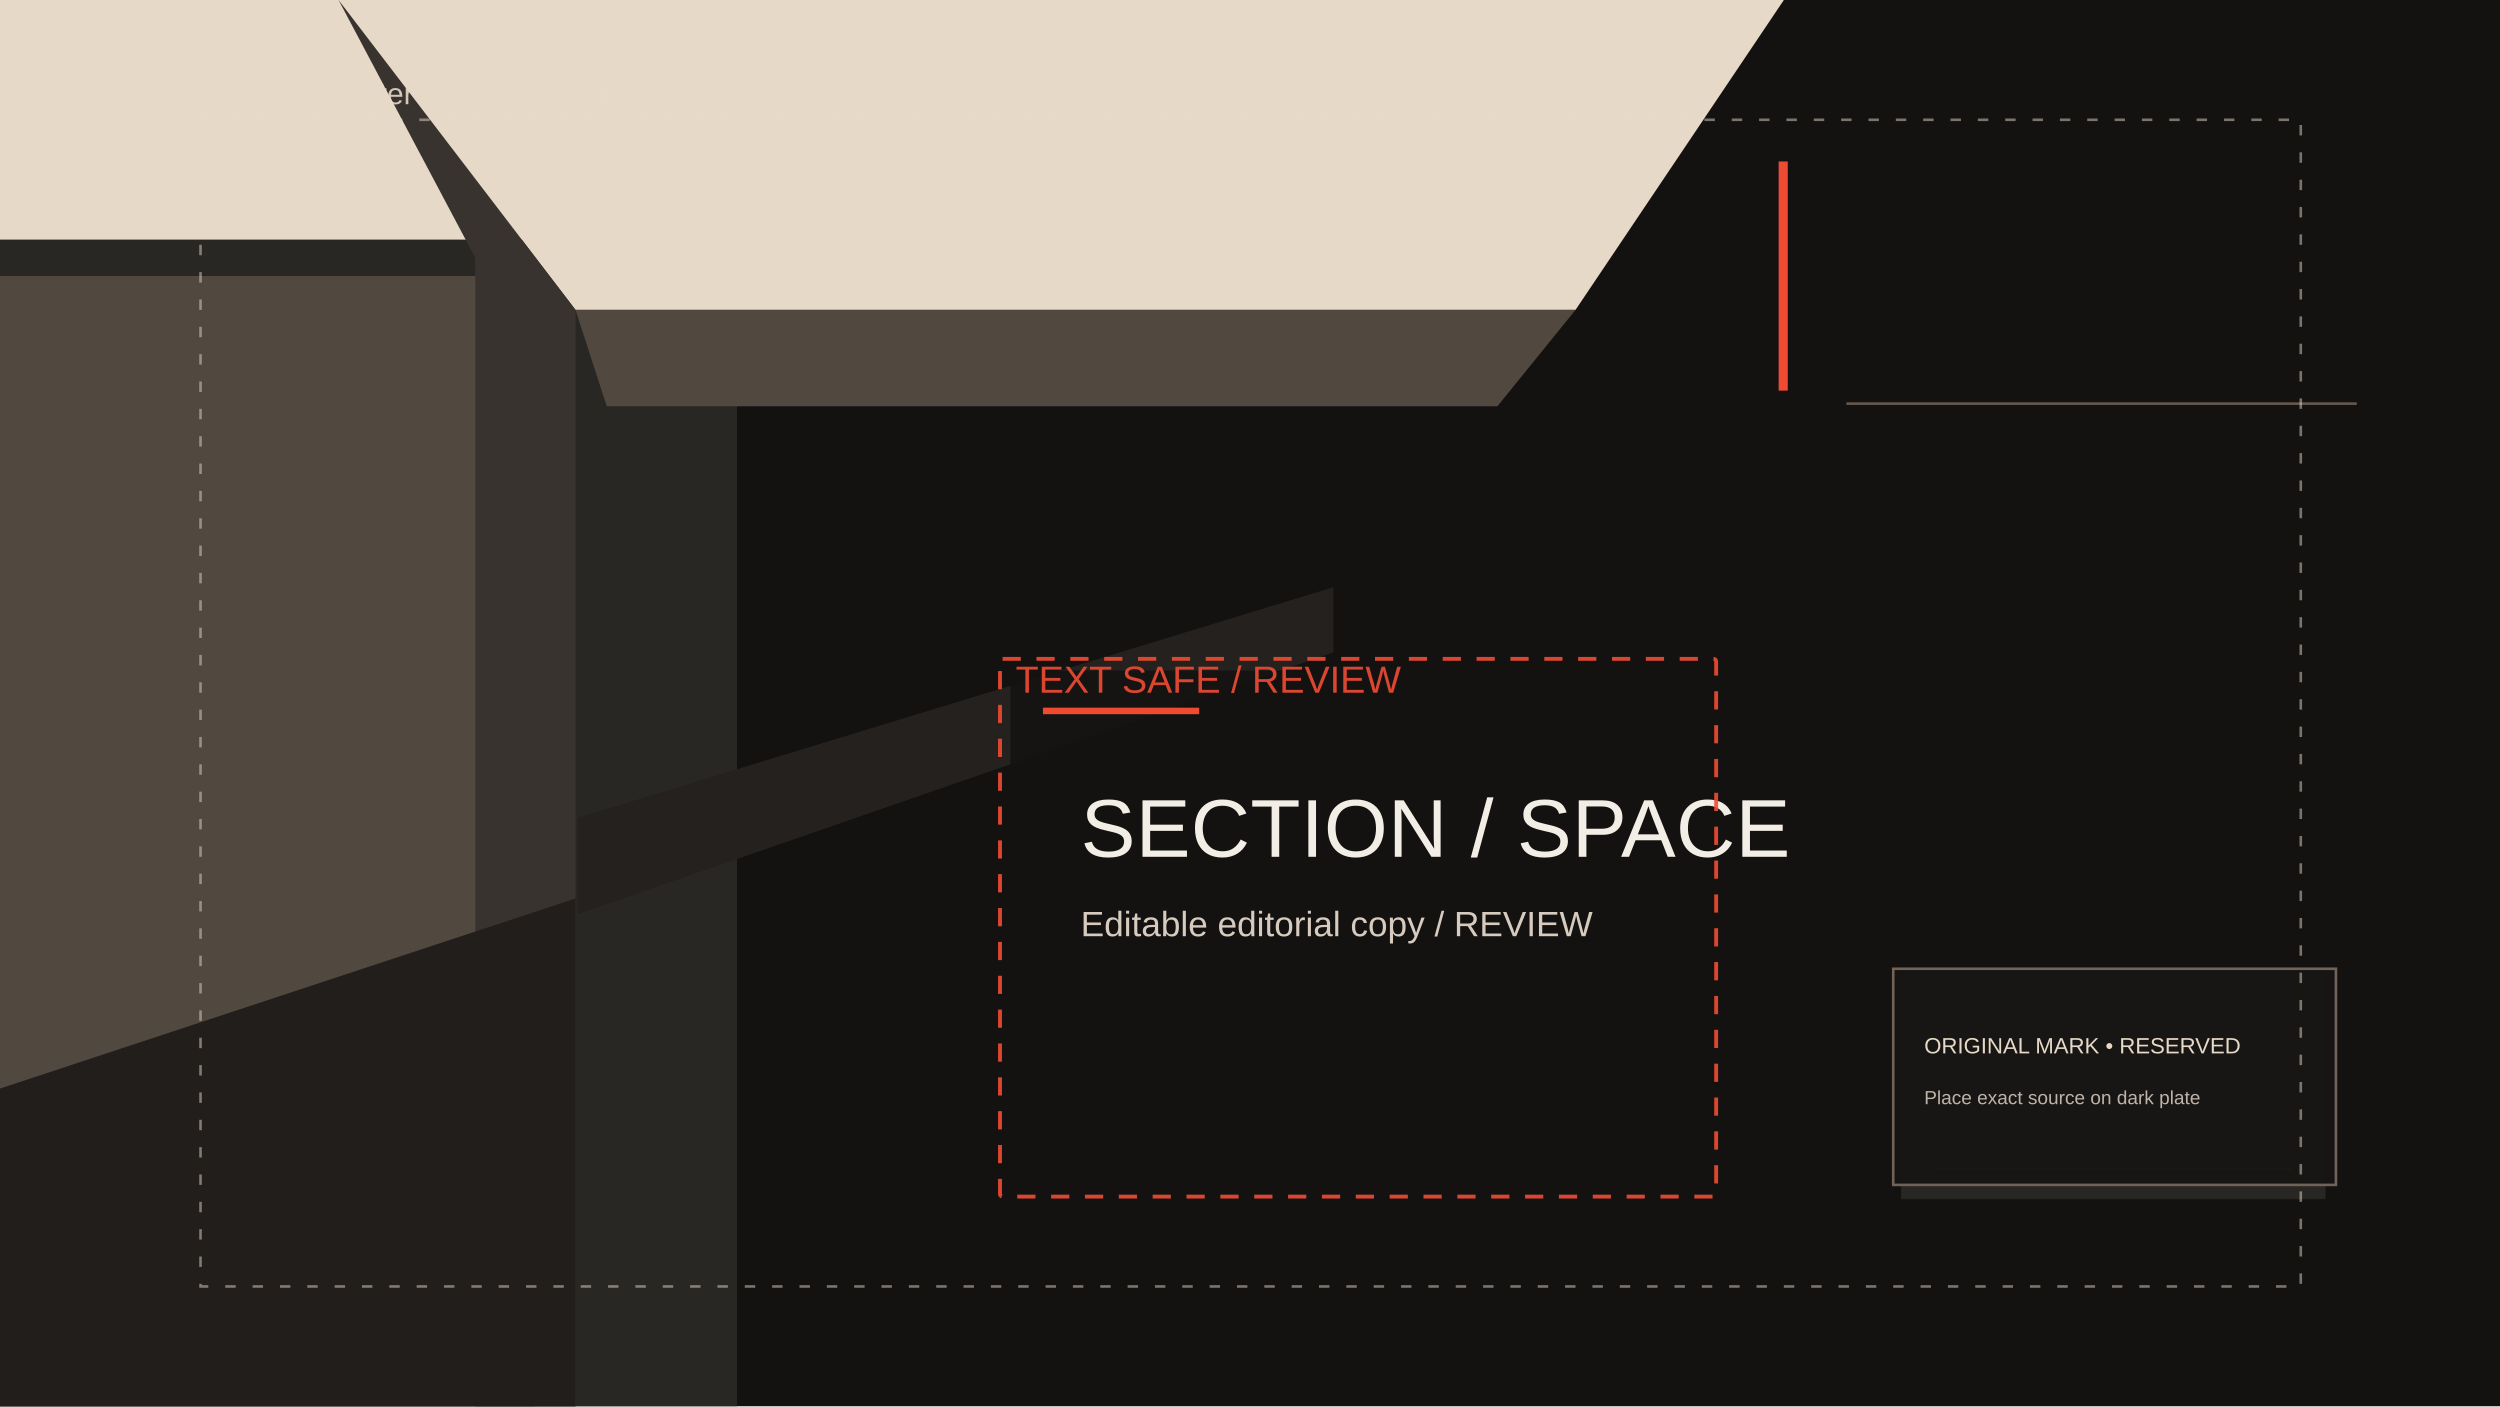
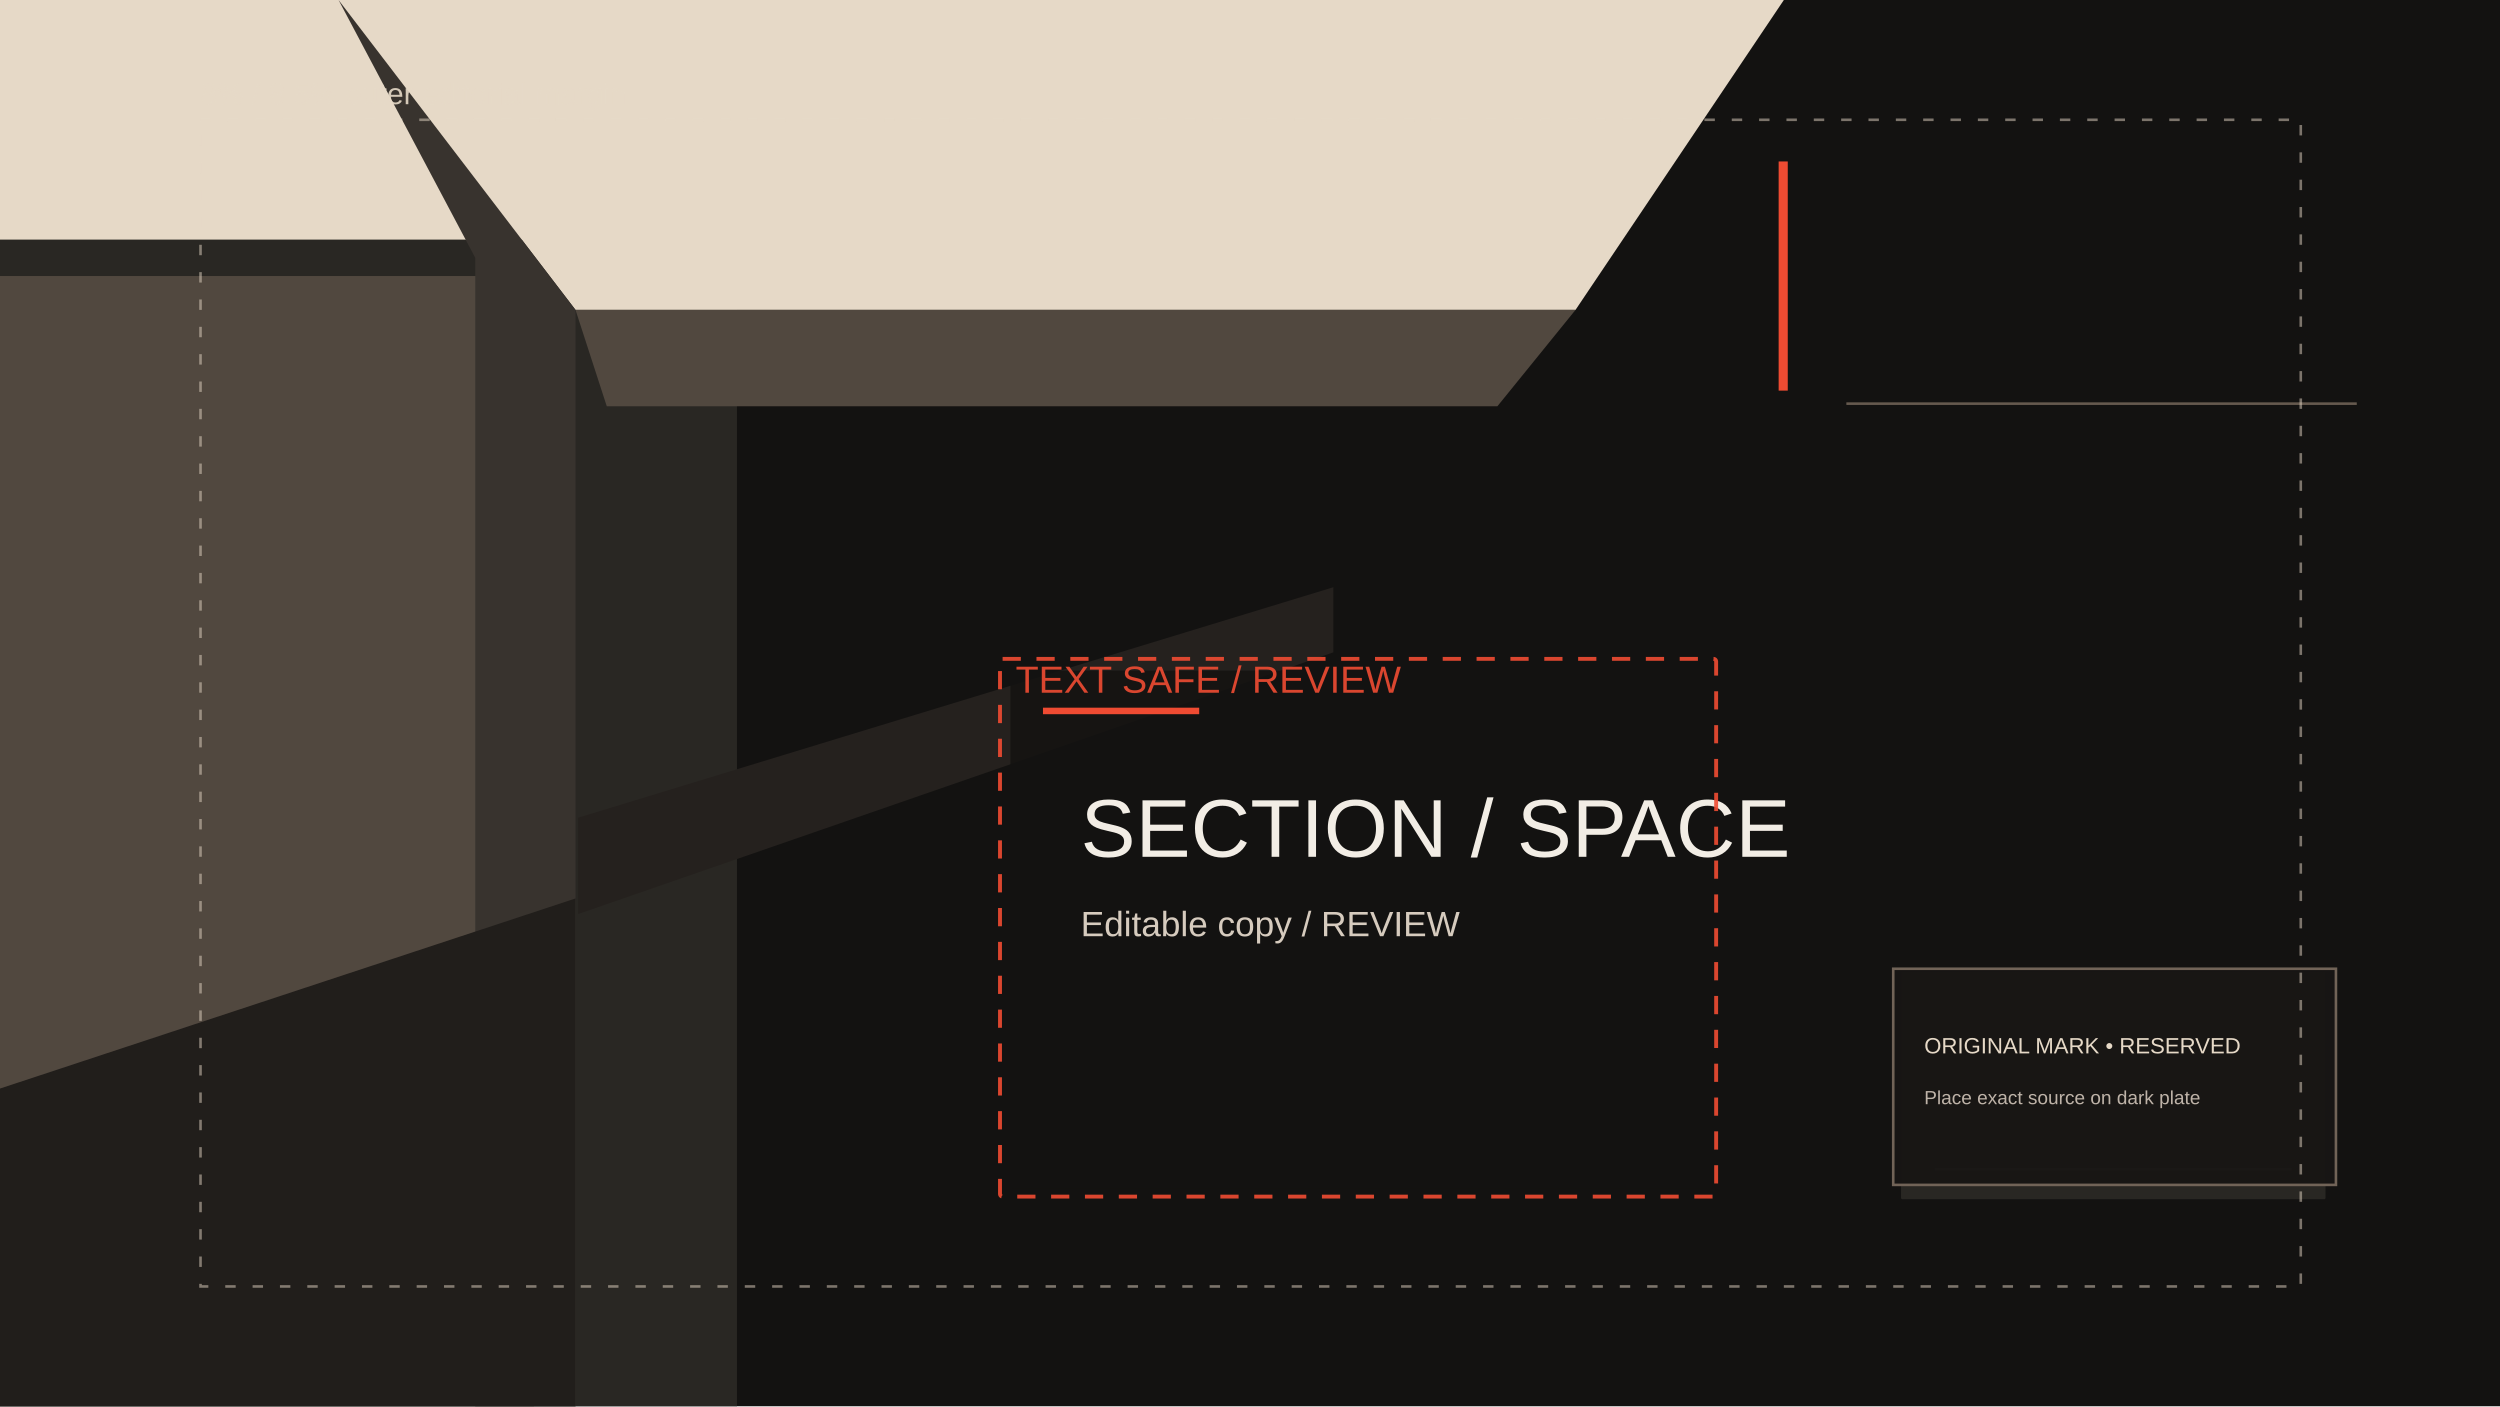
<svg xmlns="http://www.w3.org/2000/svg" width="1920" height="1080" viewBox="0 0 1920 1080" role="img" aria-label="HADES Section Cuts / Cantilever text placement guide / PUBLIC REVIEW">
  <g id="unchanged-source-architecture">
    <rect width="1920" height="1080" fill="#131211" />
    <path d="M0 0H566V1080H0Z" fill="#292723" />
    <path d="M0 0H460L576 184H0Z" fill="#E6D9C7" />
    <path d="M0 212H410V1080H0Z" fill="#51483F" />
    <path d="M260 0H1370L1210 238H442Z" fill="#E6D9C7" />
    <path d="M442 238H1210L1150 312H466Z" fill="#51483F" />
    <path d="M260 0L442 238V1080H365V198Z" fill="#38332E" />
    <path d="M0 836L442 690V1080H0Z" fill="#211E1B" />
    <path d="M444 628L1024 451V501L444 702Z" fill="#25211E" />
    <path d="M1366 124H1373V300H1366Z" fill="#EF4B32" />
    <path d="M1418 310H1810" stroke="#65594E" stroke-width="2" />
    <rect x="1460" y="746" width="326" height="175" rx="1" fill="#292723" />
    <path d="M1486 898H1760" stroke="#6B5B4D" stroke-width="2" />
  </g>
  <g id="editable-copy-field">
    <rect x="776" y="515" width="540" height="398" fill="#131211" fill-opacity="0.85" rx="2" />
    <path d="M801 546h120" stroke="#EF4B32" stroke-width="5" />
    <text id="editable-title" x="830" y="658" fill="#F2EDE5" font-family="system-ui,Tahoma,Arial,sans-serif" font-size="63" font-weight="400" letter-spacing=".25">SECTION / SPACE</text>
-     <text id="editable-subtitle" x="830" y="719" fill="#D6CBBE" font-family="system-ui,Tahoma,Arial,sans-serif" font-size="27" font-weight="400">Editable editorial copy / REVIEW</text>
+     <text id="editable-subtitle" x="830" y="719" fill="#D6CBBE" font-family="system-ui,Tahoma,Arial,sans-serif" font-size="27" font-weight="400">Editable copy / REVIEW</text>
  </g>
  <g id="detached-original-mark-reservation">
    <rect x="1454" y="744" width="340" height="166" fill="#171514" fill-opacity=".96" stroke="#716357" stroke-width="2" />
    <text x="1477.8" y="809" fill="#E6D9C7" font-family="system-ui,Tahoma,Arial,sans-serif" font-size="17" font-weight="400">ORIGINAL MARK • RESERVED</text>
    <text x="1477.8" y="848" fill="#BEB3A8" font-family="system-ui,Tahoma,Arial,sans-serif" font-size="14.62">Place exact source on dark plate</text>
  </g>
  <g id="guide-overlay" opacity=".90" pointer-events="none">
    <rect x="768" y="506" width="550" height="413" rx="2" fill="none" stroke="#EF4B32" stroke-width="3" stroke-dasharray="14 12" />
    <rect x="154" y="92" width="1613" height="896" fill="none" stroke="#E6D9C7" stroke-width="2" stroke-opacity=".55" stroke-dasharray="8 13" />
    <text x="780" y="532" fill="#EF4B32" font-size="29" font-family="system-ui,Tahoma,Arial,sans-serif" font-weight="400">TEXT SAFE / REVIEW</text>
    <text x="154" y="80" fill="#E6D9C7" font-size="23" font-family="system-ui,Tahoma,Arial,sans-serif">8% / 8.5% outer editorial margin</text>
  </g>
</svg>
